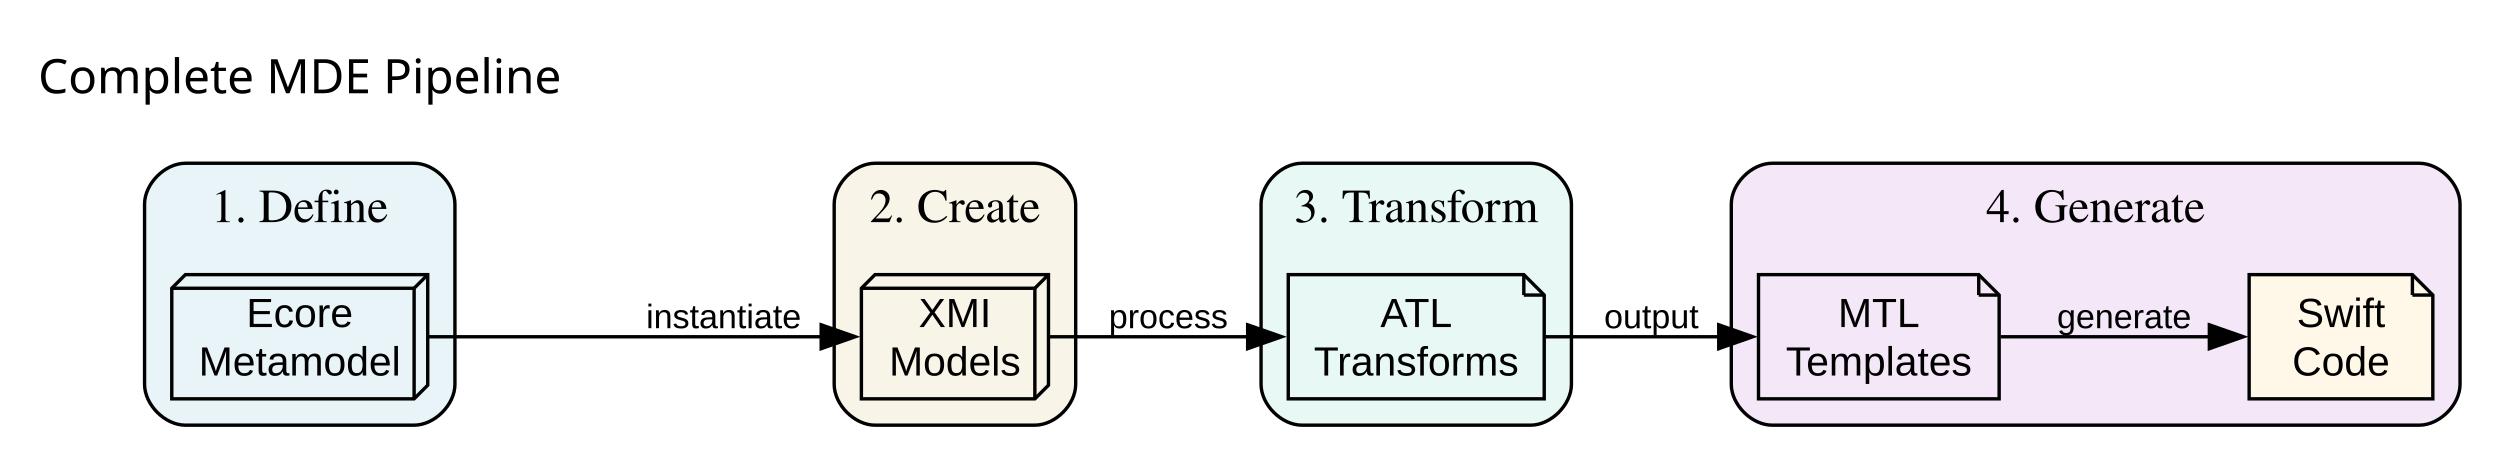
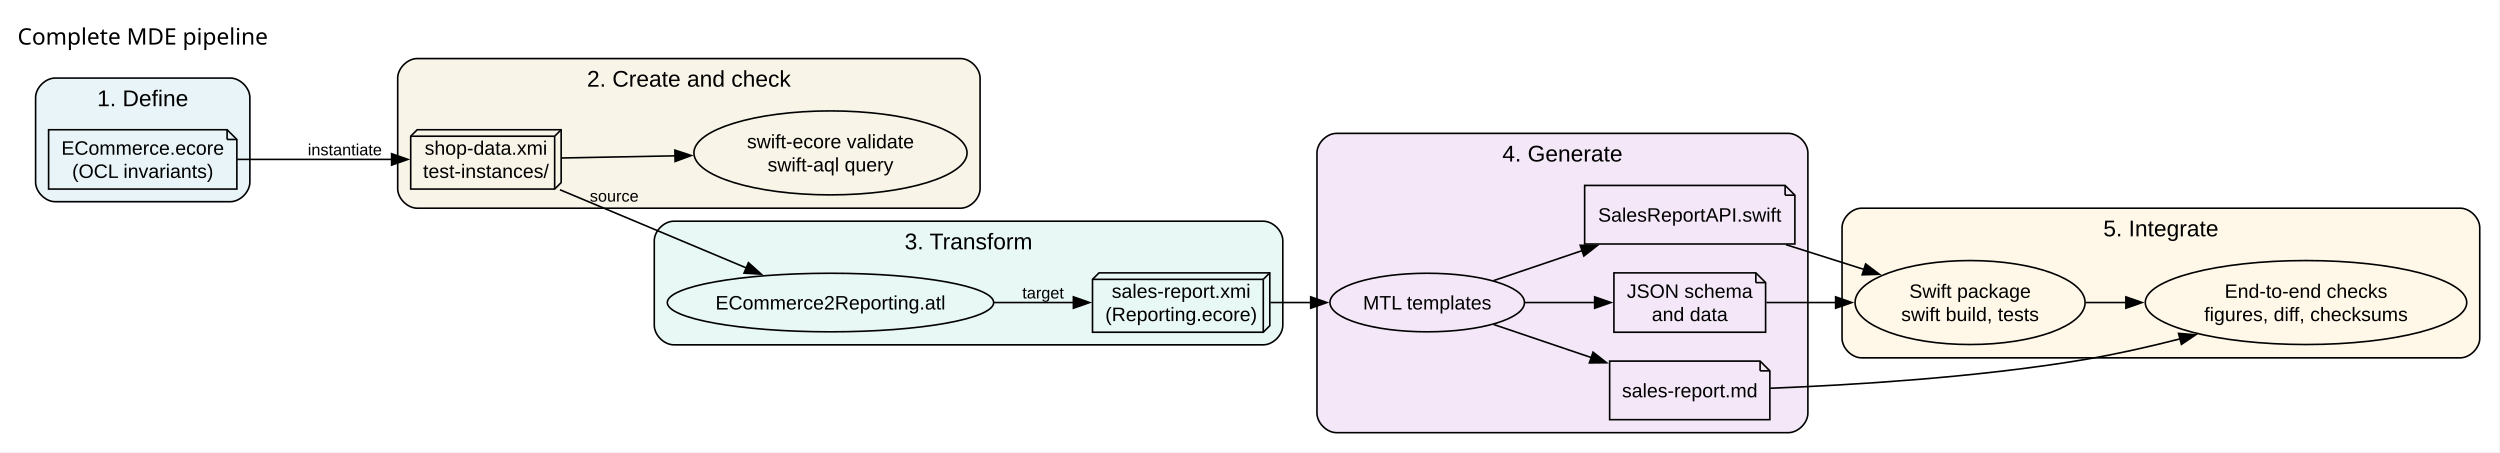
- <svg xmlns="http://www.w3.org/2000/svg" width="735pt" height="137pt" viewBox="0.00 0.00 735.00 137.00">
-   <g id="graph0" class="graph" transform="scale(1 1) rotate(0) translate(4 133)">
-     <polygon fill="white" stroke="none" points="-4,4 -4,-133 731.25,-133 731.25,4 -4,4" />
+ <svg xmlns="http://www.w3.org/2000/svg" width="1537pt" height="278pt" viewBox="0.00 0.00 1537.00 278.00">
+   <g id="graph0" class="graph" transform="scale(1 1) rotate(0) translate(4 274)">
+     <polygon fill="white" stroke="none" points="-4,4 -4,-274 1532.55,-274 1532.55,4 -4,4" />
    <g id="clust1" class="cluster">
-       <path fill="#e8f4f8" stroke="black" d="M50.5,-8C50.5,-8 117.75,-8 117.75,-8 123.75,-8 129.75,-14 129.75,-20 129.75,-20 129.75,-73 129.75,-73 129.75,-79 123.75,-85 117.75,-85 117.75,-85 50.5,-85 50.5,-85 44.5,-85 38.5,-79 38.5,-73 38.5,-73 38.5,-20 38.5,-20 38.5,-14 44.5,-8 50.5,-8" />
-       <text xml:space="preserve" text-anchor="middle" x="84.12" y="-67.7" font-family="Times,serif" font-size="14.00">1. Define</text>
+       <path fill="#e8f4f8" stroke="black" d="M29.88,-150C29.88,-150 137.62,-150 137.62,-150 143.62,-150 149.62,-156 149.62,-162 149.62,-162 149.62,-214 149.62,-214 149.62,-220 143.62,-226 137.62,-226 137.62,-226 29.87,-226 29.87,-226 23.88,-226 17.88,-220 17.88,-214 17.88,-214 17.88,-162 17.88,-162 17.88,-156 23.88,-150 29.88,-150" />
+       <text xml:space="preserve" text-anchor="middle" x="83.75" y="-208.7" font-family="Arial" font-size="14.00">1. Define</text>
    </g>
    <g id="clust2" class="cluster">
-       <path fill="#f8f4e8" stroke="black" d="M253.25,-8C253.25,-8 300.25,-8 300.25,-8 306.25,-8 312.25,-14 312.25,-20 312.25,-20 312.25,-73 312.25,-73 312.25,-79 306.25,-85 300.25,-85 300.25,-85 253.25,-85 253.25,-85 247.25,-85 241.25,-79 241.25,-73 241.25,-73 241.25,-20 241.25,-20 241.25,-14 247.25,-8 253.25,-8" />
-       <text xml:space="preserve" text-anchor="middle" x="276.75" y="-67.7" font-family="Times,serif" font-size="14.00">2. Create</text>
+       <path fill="#f8f4e8" stroke="black" d="M252.5,-146C252.5,-146 586.55,-146 586.55,-146 592.55,-146 598.55,-152 598.55,-158 598.55,-158 598.55,-226 598.55,-226 598.55,-232 592.55,-238 586.55,-238 586.55,-238 252.5,-238 252.5,-238 246.5,-238 240.5,-232 240.5,-226 240.5,-226 240.5,-158 240.5,-158 240.5,-152 246.5,-146 252.5,-146" />
+       <text xml:space="preserve" text-anchor="middle" x="419.53" y="-220.7" font-family="Arial" font-size="14.00">2. Create and check</text>
    </g>
    <g id="clust3" class="cluster">
-       <path fill="#e8f8f5" stroke="black" d="M378.75,-8C378.75,-8 446,-8 446,-8 452,-8 458,-14 458,-20 458,-20 458,-73 458,-73 458,-79 452,-85 446,-85 446,-85 378.75,-85 378.75,-85 372.75,-85 366.75,-79 366.75,-73 366.75,-73 366.75,-20 366.75,-20 366.75,-14 372.75,-8 378.75,-8" />
-       <text xml:space="preserve" text-anchor="middle" x="412.38" y="-67.7" font-family="Times,serif" font-size="14.00">3. Transform</text>
+       <path fill="#e8f8f5" stroke="black" d="M410.25,-62C410.25,-62 772.67,-62 772.67,-62 778.67,-62 784.67,-68 784.67,-74 784.67,-74 784.67,-126 784.67,-126 784.67,-132 778.67,-138 772.67,-138 772.67,-138 410.25,-138 410.25,-138 404.25,-138 398.25,-132 398.25,-126 398.25,-126 398.25,-74 398.25,-74 398.25,-68 404.25,-62 410.25,-62" />
+       <text xml:space="preserve" text-anchor="middle" x="591.46" y="-120.7" font-family="Arial" font-size="14.00">3. Transform</text>
    </g>
    <g id="clust4" class="cluster">
-       <path fill="#f4e8f8" stroke="black" d="M517,-8C517,-8 707.25,-8 707.25,-8 713.25,-8 719.25,-14 719.25,-20 719.25,-20 719.25,-73 719.25,-73 719.25,-79 713.25,-85 707.25,-85 707.25,-85 517,-85 517,-85 511,-85 505,-79 505,-73 505,-73 505,-20 505,-20 505,-14 511,-8 517,-8" />
-       <text xml:space="preserve" text-anchor="middle" x="612.12" y="-67.7" font-family="Times,serif" font-size="14.00">4. Generate</text>
+       <path fill="#f4e8f8" stroke="black" d="M817.67,-8C817.67,-8 1095.49,-8 1095.49,-8 1101.49,-8 1107.49,-14 1107.49,-20 1107.49,-20 1107.49,-180 1107.49,-180 1107.49,-186 1101.49,-192 1095.49,-192 1095.49,-192 817.67,-192 817.67,-192 811.67,-192 805.67,-186 805.67,-180 805.67,-180 805.67,-20 805.67,-20 805.67,-14 811.67,-8 817.67,-8" />
+       <text xml:space="preserve" text-anchor="middle" x="956.58" y="-174.7" font-family="Arial" font-size="14.00">4. Generate</text>
+     </g>
+     <g id="clust5" class="cluster">
+       <path fill="#fff8e8" stroke="black" d="M1140.49,-54C1140.49,-54 1508.55,-54 1508.55,-54 1514.55,-54 1520.55,-60 1520.55,-66 1520.55,-66 1520.55,-134 1520.55,-134 1520.55,-140 1514.55,-146 1508.55,-146 1508.55,-146 1140.49,-146 1140.49,-146 1134.49,-146 1128.49,-140 1128.49,-134 1128.49,-134 1128.49,-66 1128.49,-66 1128.49,-60 1134.49,-54 1140.49,-54" />
+       <text xml:space="preserve" text-anchor="middle" x="1324.52" y="-128.7" font-family="Arial" font-size="14.00">5. Integrate</text>
    </g>
    <g id="node1" class="node">
-       <polygon fill="none" stroke="black" points="121.75,-52.25 50.5,-52.25 46.5,-48.25 46.5,-15.75 117.75,-15.75 121.75,-19.75 121.75,-52.25" />
-       <polyline fill="none" stroke="black" points="117.75,-48.25 46.5,-48.25" />
-       <polyline fill="none" stroke="black" points="117.75,-48.25 117.75,-15.75" />
-       <polyline fill="none" stroke="black" points="117.75,-48.25 121.75,-52.25" />
-       <text xml:space="preserve" text-anchor="middle" x="84.12" y="-36.85" font-family="Arial" font-size="12.00">Ecore</text>
-       <text xml:space="preserve" text-anchor="middle" x="84.12" y="-22.6" font-family="Arial" font-size="12.00">Metamodel</text>
+       <polygon fill="none" stroke="black" points="135.62,-194.25 25.88,-194.25 25.88,-157.75 141.62,-157.75 141.62,-188.25 135.62,-194.25" />
+       <polyline fill="none" stroke="black" points="135.62,-194.25 135.62,-188.25" />
+       <polyline fill="none" stroke="black" points="141.62,-188.25 135.62,-188.25" />
+       <text xml:space="preserve" text-anchor="middle" x="83.75" y="-178.85" font-family="Arial" font-size="12.00">ECommerce.ecore</text>
+       <text xml:space="preserve" text-anchor="middle" x="83.75" y="-164.6" font-family="Arial" font-size="12.00">(OCL invariants)</text>
    </g>
    <g id="node2" class="node">
-       <polygon fill="none" stroke="black" points="304.25,-52.25 253.25,-52.25 249.25,-48.25 249.25,-15.75 300.25,-15.75 304.25,-19.75 304.25,-52.25" />
-       <polyline fill="none" stroke="black" points="300.25,-48.25 249.25,-48.25" />
-       <polyline fill="none" stroke="black" points="300.25,-48.25 300.25,-15.75" />
-       <polyline fill="none" stroke="black" points="300.25,-48.25 304.25,-52.25" />
-       <text xml:space="preserve" text-anchor="middle" x="276.75" y="-36.85" font-family="Arial" font-size="12.00">XMI</text>
-       <text xml:space="preserve" text-anchor="middle" x="276.75" y="-22.6" font-family="Arial" font-size="12.00">Models</text>
+       <polygon fill="none" stroke="black" points="341,-194.25 252.5,-194.25 248.5,-190.25 248.5,-157.75 337,-157.75 341,-161.75 341,-194.25" />
+       <polyline fill="none" stroke="black" points="337,-190.25 248.5,-190.25" />
+       <polyline fill="none" stroke="black" points="337,-190.25 337,-157.75" />
+       <polyline fill="none" stroke="black" points="337,-190.25 341,-194.25" />
+       <text xml:space="preserve" text-anchor="middle" x="294.75" y="-178.85" font-family="Arial" font-size="12.00">shop-data.xmi</text>
+       <text xml:space="preserve" text-anchor="middle" x="294.75" y="-164.6" font-family="Arial" font-size="12.00">test-instances/</text>
    </g>
    <g id="edge1" class="edge">
-       <path fill="none" stroke="black" d="M121.88,-34C155.17,-34 204.03,-34 237.71,-34" />
-       <polygon fill="black" stroke="black" points="237.43,-37.5 247.43,-34 237.43,-30.5 237.43,-37.5" />
-       <text xml:space="preserve" text-anchor="middle" x="208.75" y="-36.5" font-family="Arial" font-size="10.00">instantiate</text>
+       <path fill="none" stroke="black" d="M141.86,-176C171.42,-176 207.39,-176 236.9,-176" />
+       <polygon fill="black" stroke="black" points="236.77,-179.5 246.77,-176 236.77,-172.5 236.77,-179.5" />
+       <text xml:space="preserve" text-anchor="middle" x="208" y="-178.5" font-family="Arial" font-size="10.00">instantiate</text>
    </g>
    <g id="node3" class="node">
-       <polygon fill="none" stroke="black" points="444,-52.25 374.75,-52.25 374.75,-15.75 450,-15.75 450,-46.25 444,-52.25" />
-       <polyline fill="none" stroke="black" points="444,-52.25 444,-46.25" />
-       <polyline fill="none" stroke="black" points="450,-46.25 444,-46.25" />
-       <text xml:space="preserve" text-anchor="middle" x="412.38" y="-36.85" font-family="Arial" font-size="12.00">ATL</text>
-       <text xml:space="preserve" text-anchor="middle" x="412.38" y="-22.6" font-family="Arial" font-size="12.00">Transforms</text>
+       <ellipse fill="none" stroke="black" cx="506.58" cy="-180" rx="83.97" ry="25.81" />
+       <text xml:space="preserve" text-anchor="middle" x="506.58" y="-182.85" font-family="Arial" font-size="12.00">swift-ecore validate</text>
+       <text xml:space="preserve" text-anchor="middle" x="506.58" y="-168.6" font-family="Arial" font-size="12.00">swift-aql query</text>
    </g>
    <g id="edge2" class="edge">
-       <path fill="none" stroke="black" d="M304.47,-34C321.21,-34 343.29,-34 363.03,-34" />
-       <polygon fill="black" stroke="black" points="362.81,-37.5 372.81,-34 362.81,-30.5 362.81,-37.5" />
-       <text xml:space="preserve" text-anchor="middle" x="339.5" y="-36.5" font-family="Arial" font-size="10.00">process</text>
+       <path fill="none" stroke="black" d="M341.28,-176.87C361.78,-177.26 386.79,-177.74 411.05,-178.2" />
+       <polygon fill="black" stroke="black" points="410.92,-181.7 420.98,-178.39 411.05,-174.7 410.92,-181.7" />
    </g>
    <g id="node4" class="node">
-       <polygon fill="none" stroke="black" points="577.75,-52.25 513,-52.25 513,-15.75 583.75,-15.75 583.75,-46.25 577.75,-52.25" />
-       <polyline fill="none" stroke="black" points="577.75,-52.25 577.75,-46.25" />
-       <polyline fill="none" stroke="black" points="583.75,-46.25 577.75,-46.25" />
-       <text xml:space="preserve" text-anchor="middle" x="548.38" y="-36.85" font-family="Arial" font-size="12.00">MTL</text>
-       <text xml:space="preserve" text-anchor="middle" x="548.38" y="-22.6" font-family="Arial" font-size="12.00">Templates</text>
+       <ellipse fill="none" stroke="black" cx="506.58" cy="-88" rx="100.33" ry="18" />
+       <text xml:space="preserve" text-anchor="middle" x="506.58" y="-83.72" font-family="Arial" font-size="12.00">ECommerce2Reporting.atl</text>
    </g>
    <g id="edge3" class="edge">
-       <path fill="none" stroke="black" d="M450.35,-34C466.21,-34 484.9,-34 501.62,-34" />
-       <polygon fill="black" stroke="black" points="501.31,-37.5 511.31,-34 501.31,-30.5 501.31,-37.5" />
-       <text xml:space="preserve" text-anchor="middle" x="481.5" y="-36.5" font-family="Arial" font-size="10.00">output</text>
+       <path fill="none" stroke="black" d="M340.25,-157.34C373.83,-143.25 419.93,-123.92 454.93,-109.24" />
+       <polygon fill="black" stroke="black" points="456.14,-112.53 464.01,-105.44 453.43,-106.08 456.14,-112.53" />
+       <text xml:space="preserve" text-anchor="middle" x="373.62" y="-150.04" font-family="Arial" font-size="10.00">source</text>
    </g>
    <g id="node5" class="node">
-       <polygon fill="#fff8e8" stroke="black" points="705.25,-52.25 657.25,-52.25 657.25,-15.75 711.25,-15.75 711.25,-46.25 705.25,-52.25" />
-       <polyline fill="none" stroke="black" points="705.25,-52.25 705.25,-46.25" />
-       <polyline fill="none" stroke="black" points="711.25,-46.25 705.25,-46.25" />
-       <text xml:space="preserve" text-anchor="middle" x="684.25" y="-36.85" font-family="Arial" font-size="12.00">Swift</text>
-       <text xml:space="preserve" text-anchor="middle" x="684.25" y="-22.6" font-family="Arial" font-size="12.00">Code</text>
+       <polygon fill="none" stroke="black" points="776.67,-106.25 671.67,-106.25 667.67,-102.25 667.67,-69.75 772.67,-69.75 776.67,-73.75 776.67,-106.25" />
+       <polyline fill="none" stroke="black" points="772.67,-102.25 667.67,-102.25" />
+       <polyline fill="none" stroke="black" points="772.67,-102.25 772.67,-69.75" />
+       <polyline fill="none" stroke="black" points="772.67,-102.25 776.67,-106.25" />
+       <text xml:space="preserve" text-anchor="middle" x="722.17" y="-90.85" font-family="Arial" font-size="12.00">sales-report.xmi</text>
+       <text xml:space="preserve" text-anchor="middle" x="722.17" y="-76.6" font-family="Arial" font-size="12.00">(Reporting.ecore)</text>
    </g>
    <g id="edge4" class="edge">
-       <path fill="none" stroke="black" d="M584.2,-34C603.06,-34 626.38,-34 645.66,-34" />
-       <polygon fill="black" stroke="black" points="645.55,-37.5 655.55,-34 645.55,-30.5 645.55,-37.5" />
-       <text xml:space="preserve" text-anchor="middle" x="620.5" y="-36.5" font-family="Arial" font-size="10.00">generate</text>
+       <path fill="none" stroke="black" d="M607.18,-88C623.74,-88 640.52,-88 655.93,-88" />
+       <polygon fill="black" stroke="black" points="655.92,-91.5 665.92,-88 655.92,-84.5 655.92,-91.5" />
+       <text xml:space="preserve" text-anchor="middle" x="637.29" y="-90.5" font-family="Arial" font-size="10.00">target</text>
    </g>
    <g id="node6" class="node">
-       <text xml:space="preserve" text-anchor="middle" x="84.12" y="-105.58" font-family="Arial Bold" font-size="14.00">Complete MDE Pipeline</text>
+       <ellipse fill="none" stroke="black" cx="873.45" cy="-88" rx="59.79" ry="18" />
+       <text xml:space="preserve" text-anchor="middle" x="873.45" y="-83.72" font-family="Arial" font-size="12.00">MTL templates</text>
+     </g>
+     <g id="edge5" class="edge">
+       <path fill="none" stroke="black" d="M777.06,-88C785.16,-88 793.61,-88 801.99,-88" />
+       <polygon fill="black" stroke="black" points="801.82,-91.5 811.82,-88 801.82,-84.5 801.82,-91.5" />
+     </g>
+     <g id="node7" class="node">
+       <polygon fill="none" stroke="black" points="1093.49,-160 970.24,-160 970.24,-124 1099.49,-124 1099.49,-154 1093.49,-160" />
+       <polyline fill="none" stroke="black" points="1093.49,-160 1093.49,-154" />
+       <polyline fill="none" stroke="black" points="1099.49,-154 1093.49,-154" />
+       <text xml:space="preserve" text-anchor="middle" x="1034.86" y="-137.72" font-family="Arial" font-size="12.00">SalesReportAPI.swift</text>
+     </g>
+     <g id="edge6" class="edge">
+       <path fill="none" stroke="black" d="M914.27,-101.49C930.76,-107.08 950.33,-113.7 968.81,-119.96" />
+       <polygon fill="black" stroke="black" points="967.51,-123.22 978.1,-123.11 969.76,-116.59 967.51,-123.22" />
+     </g>
+     <g id="node8" class="node">
+       <polygon fill="none" stroke="black" points="1075.49,-106.25 988.24,-106.25 988.24,-69.75 1081.49,-69.75 1081.49,-100.25 1075.49,-106.25" />
+       <polyline fill="none" stroke="black" points="1075.49,-106.25 1075.49,-100.25" />
+       <polyline fill="none" stroke="black" points="1081.49,-100.25 1075.49,-100.25" />
+       <text xml:space="preserve" text-anchor="middle" x="1034.86" y="-90.85" font-family="Arial" font-size="12.00">JSON schema</text>
+       <text xml:space="preserve" text-anchor="middle" x="1034.86" y="-76.6" font-family="Arial" font-size="12.00">and data</text>
+     </g>
+     <g id="edge7" class="edge">
+       <path fill="none" stroke="black" d="M933.36,-88C947.42,-88 962.42,-88 976.42,-88" />
+       <polygon fill="black" stroke="black" points="976.39,-91.5 986.39,-88 976.39,-84.5 976.39,-91.5" />
+     </g>
+     <g id="node9" class="node">
+       <polygon fill="none" stroke="black" points="1078.11,-52 985.61,-52 985.61,-16 1084.11,-16 1084.11,-46 1078.11,-52" />
+       <polyline fill="none" stroke="black" points="1078.11,-52 1078.11,-46" />
+       <polyline fill="none" stroke="black" points="1084.11,-46 1078.11,-46" />
+       <text xml:space="preserve" text-anchor="middle" x="1034.86" y="-29.73" font-family="Arial" font-size="12.00">sales-report.md</text>
+     </g>
+     <g id="edge8" class="edge">
+       <path fill="none" stroke="black" d="M914.27,-74.51C932.48,-68.34 954.44,-60.9 974.54,-54.09" />
+       <polygon fill="black" stroke="black" points="975.39,-57.5 983.74,-50.98 973.14,-50.87 975.39,-57.5" />
+     </g>
+     <g id="node10" class="node">
+       <ellipse fill="none" stroke="black" cx="1207.2" cy="-88" rx="70.71" ry="25.81" />
+       <text xml:space="preserve" text-anchor="middle" x="1207.2" y="-90.85" font-family="Arial" font-size="12.00">Swift package</text>
+       <text xml:space="preserve" text-anchor="middle" x="1207.2" y="-76.6" font-family="Arial" font-size="12.00">swift build, tests</text>
+     </g>
+     <g id="edge9" class="edge">
+       <path fill="none" stroke="black" d="M1094.01,-123.57C1109.51,-118.65 1126.35,-113.31 1142.15,-108.3" />
+       <polygon fill="black" stroke="black" points="1142.98,-111.71 1151.45,-105.36 1140.86,-105.04 1142.98,-111.71" />
+     </g>
+     <g id="edge10" class="edge">
+       <path fill="none" stroke="black" d="M1081.96,-88C1095.23,-88 1110.11,-88 1124.84,-88" />
+       <polygon fill="black" stroke="black" points="1124.54,-91.5 1134.54,-88 1124.54,-84.5 1124.54,-91.5" />
+     </g>
+     <g id="node11" class="node">
+       <ellipse fill="none" stroke="black" cx="1413.73" cy="-88" rx="98.82" ry="25.81" />
+       <text xml:space="preserve" text-anchor="middle" x="1413.73" y="-90.85" font-family="Arial" font-size="12.00">End-to-end checks</text>
+       <text xml:space="preserve" text-anchor="middle" x="1413.73" y="-76.6" font-family="Arial" font-size="12.00">figures, diff, checksums</text>
+     </g>
+     <g id="edge11" class="edge">
+       <path fill="none" stroke="black" d="M1084.39,-35.31C1133.48,-37.21 1211.4,-41.84 1277.91,-53 1297.05,-56.21 1317.44,-60.85 1336.41,-65.7" />
+       <polygon fill="black" stroke="black" points="1335.37,-69.05 1345.93,-68.19 1337.14,-62.27 1335.37,-69.05" />
+     </g>
+     <g id="edge12" class="edge">
+       <path fill="none" stroke="black" d="M1278.3,-88C1286.33,-88 1294.65,-88 1303.04,-88" />
+       <polygon fill="black" stroke="black" points="1302.99,-91.5 1312.99,-88 1302.99,-84.5 1302.99,-91.5" />
+     </g>
+     <g id="node12" class="node">
+       <text xml:space="preserve" text-anchor="middle" x="83.75" y="-246.57" font-family="Arial Bold" font-size="14.00">Complete MDE pipeline</text>
    </g>
  </g>
</svg>
